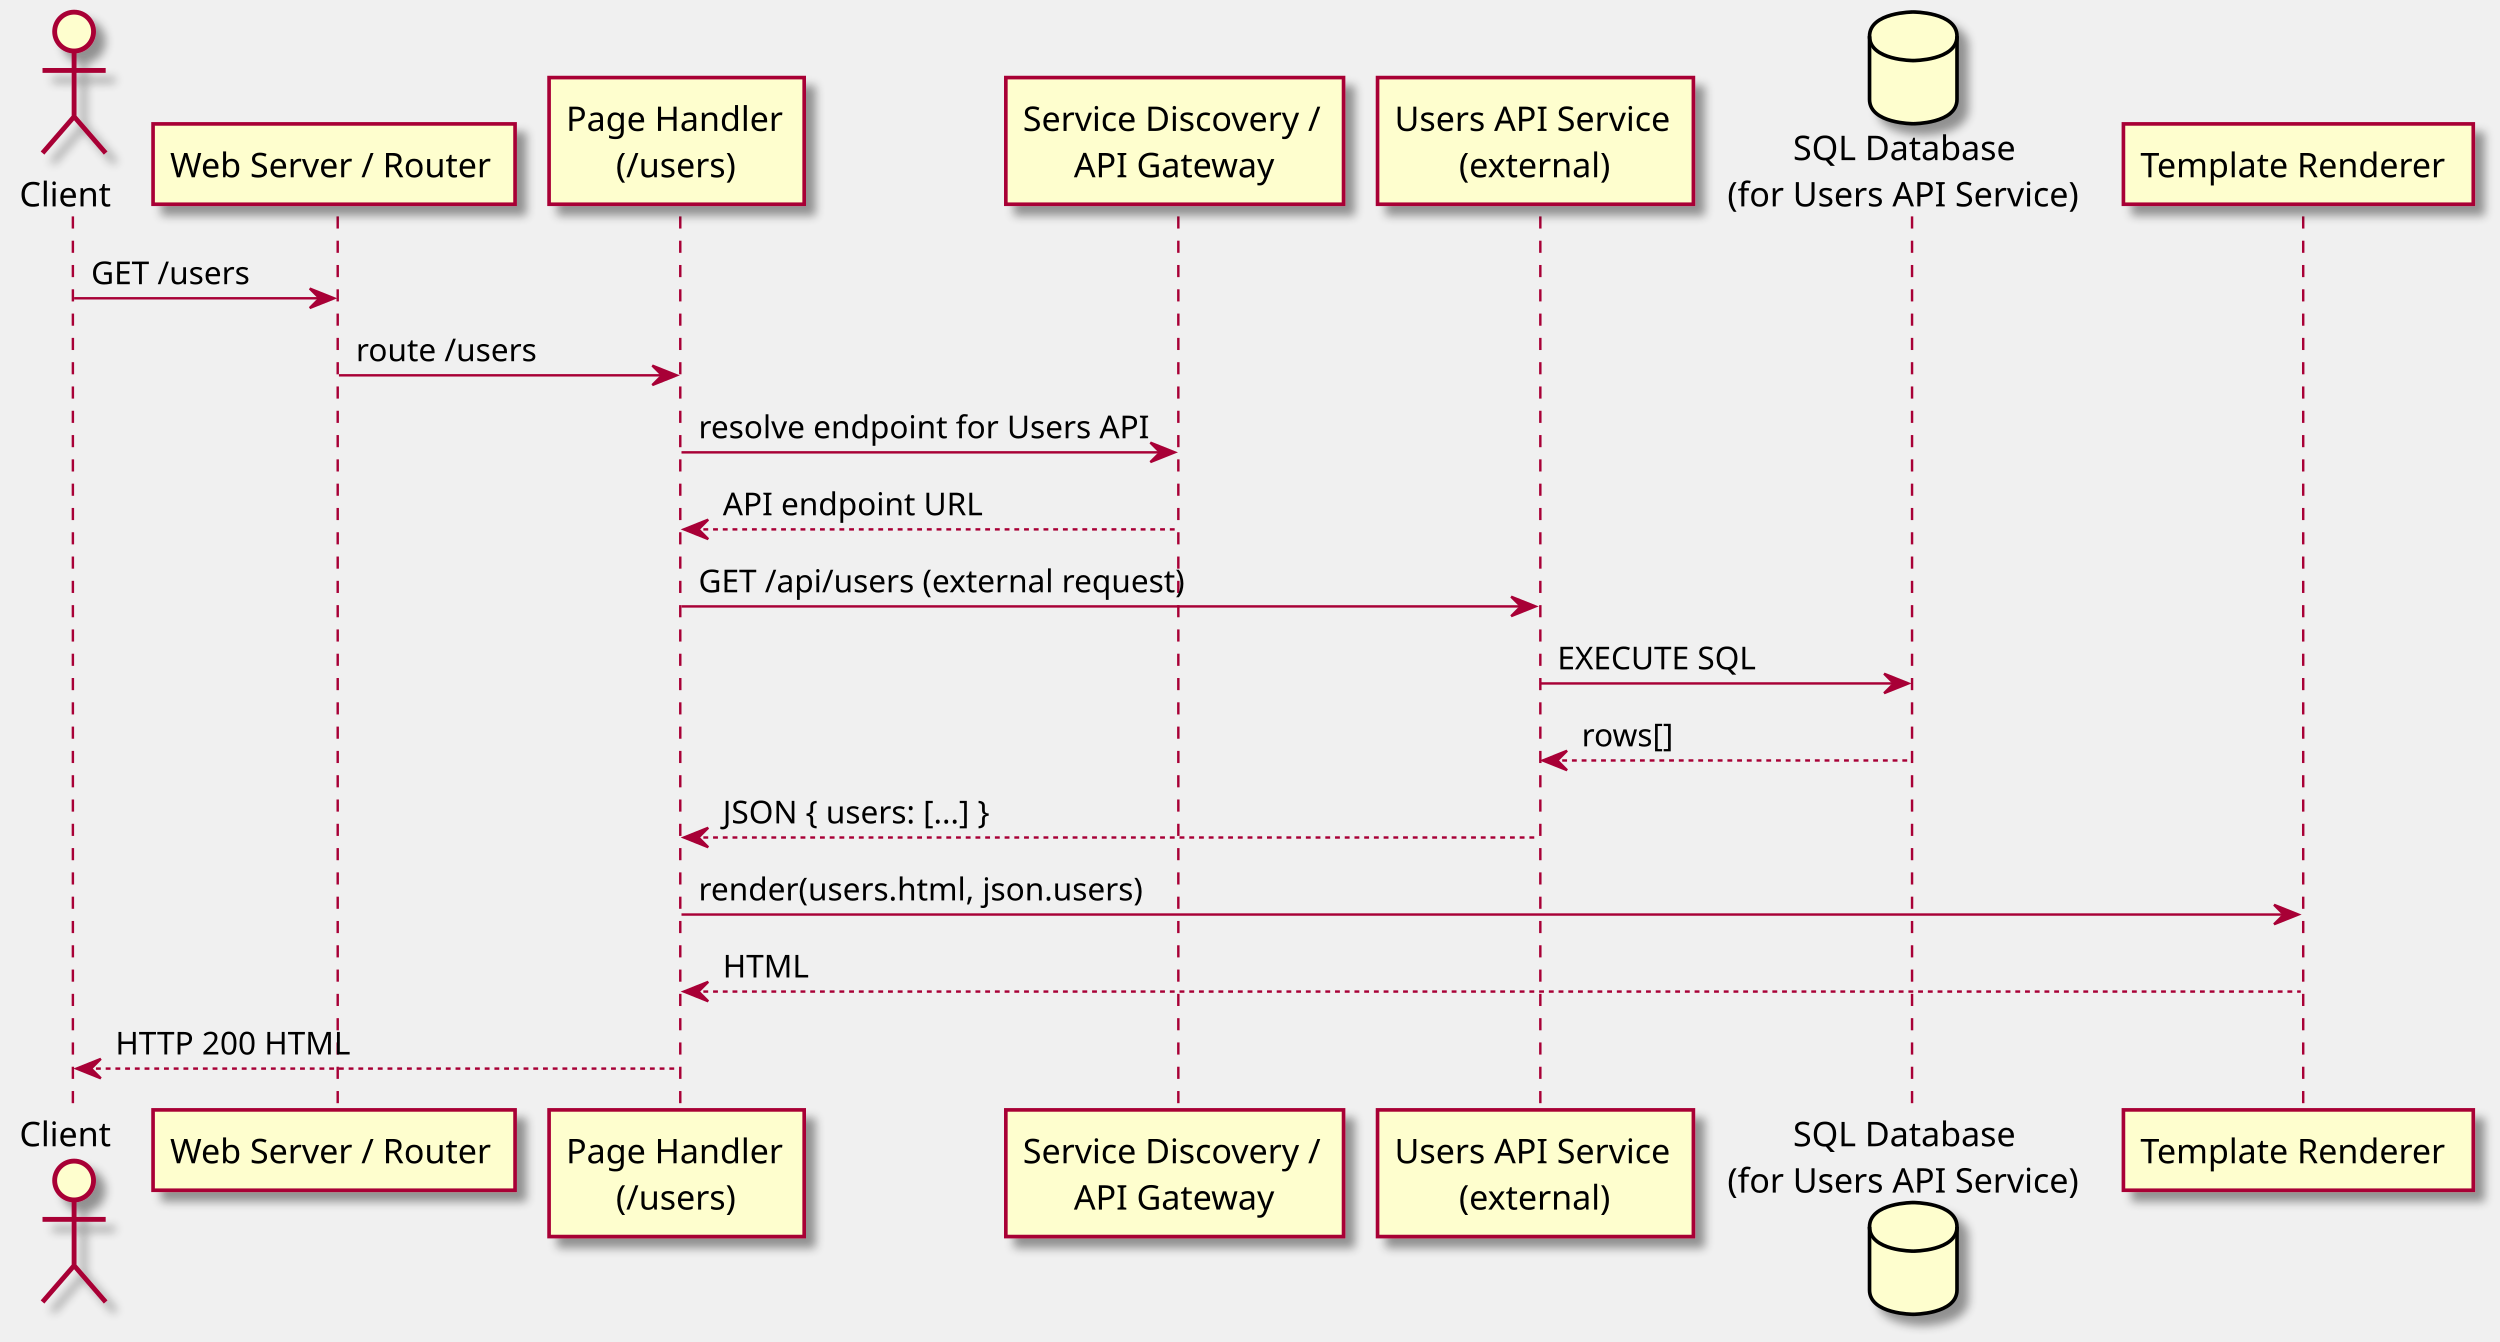
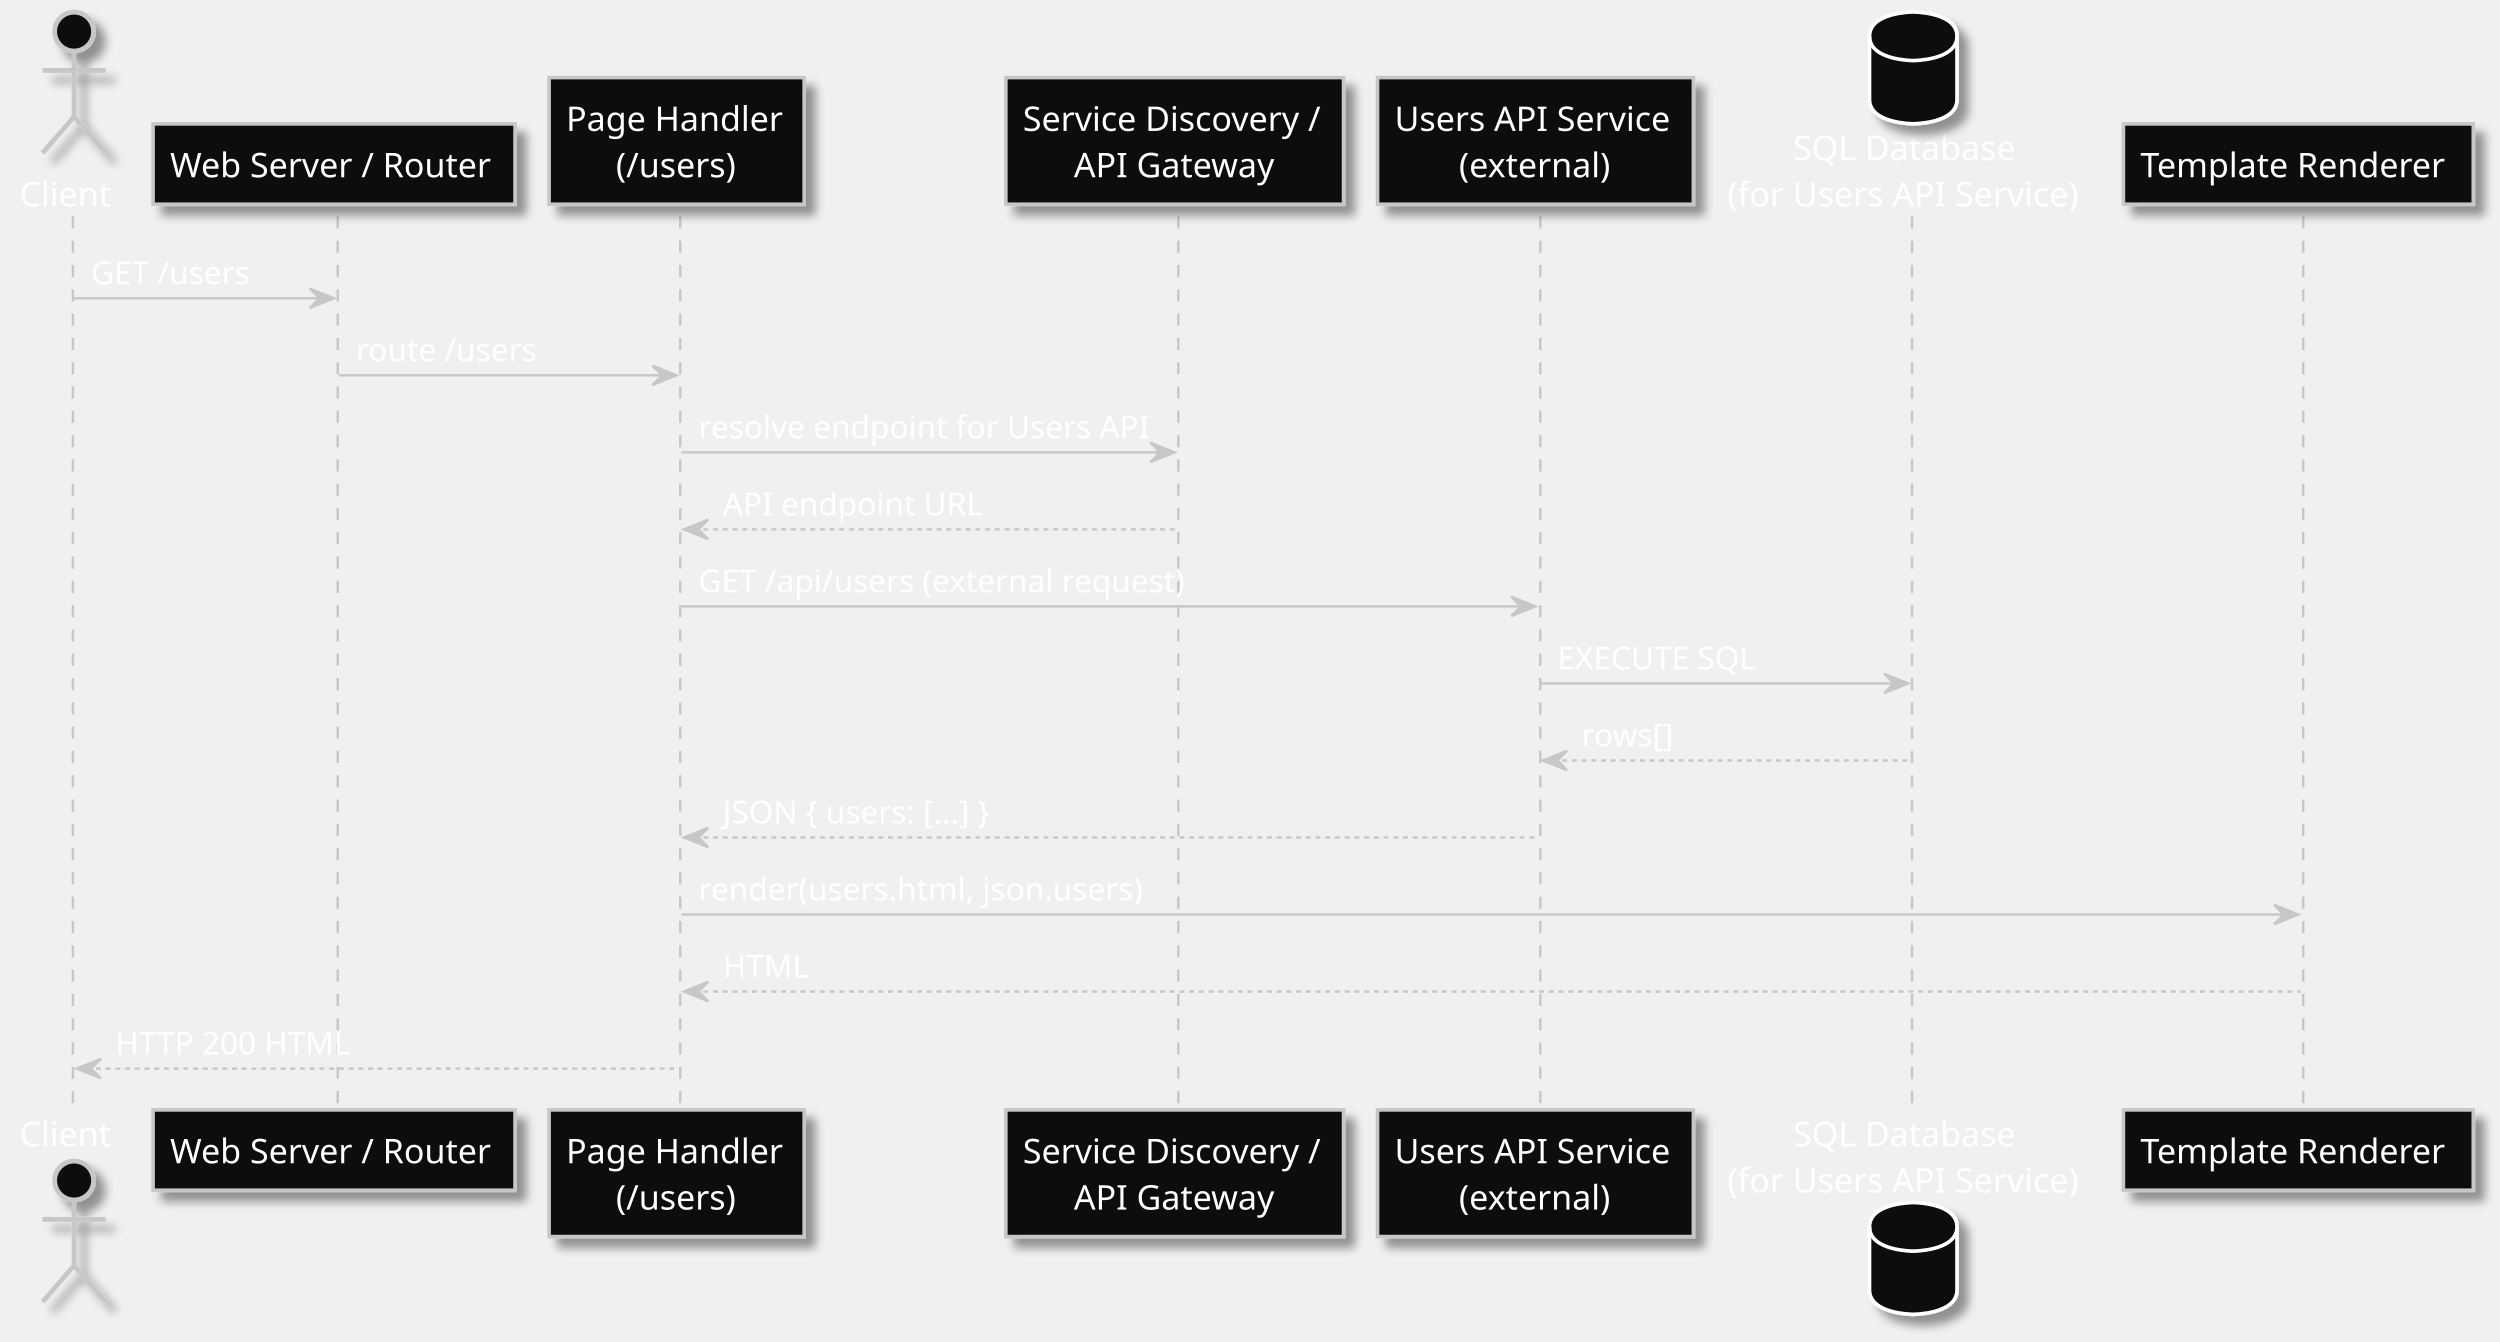
- <svg xmlns="http://www.w3.org/2000/svg" contentScriptType="application/ecmascript" contentStyleType="text/css" height="552px" preserveAspectRatio="none" style="width:1029px;height:552px;" version="1.1" viewBox="0 0 1029 552" width="1029px" zoomAndPan="magnify">
+ <svg xmlns="http://www.w3.org/2000/svg" contentScriptType="application/ecmascript" contentStyleType="text/css" height="552px" preserveAspectRatio="none" style="width:1029px;height:552px;background:#000000;" version="1.1" viewBox="0 0 1029 552" width="1029px" zoomAndPan="magnify">
  <defs>
-     <filter height="300%" id="f14ya2t7zxo4ul" width="300%" x="-1" y="-1">
+     <filter height="300%" id="fsyqk5ammj2ro" width="300%" x="-1" y="-1">
      <feGaussianBlur result="blurOut" stdDeviation="2.0" />
      <feColorMatrix in="blurOut" result="blurOut2" type="matrix" values="0 0 0 0 0 0 0 0 0 0 0 0 0 0 0 0 0 0 .4 0" />
      <feOffset dx="4.0" dy="4.0" in="blurOut2" result="blurOut3" />
      <feBlend in="SourceGraphic" in2="blurOut3" mode="normal" />
    </filter>
  </defs>
  <g>
-     <line style="stroke: #A80036; stroke-width: 1.0; stroke-dasharray: 5.0,5.0;" x1="30" x2="30" y1="89.068" y2="457.834" />
-     <line style="stroke: #A80036; stroke-width: 1.0; stroke-dasharray: 5.0,5.0;" x1="139" x2="139" y1="89.068" y2="457.834" />
-     <line style="stroke: #A80036; stroke-width: 1.0; stroke-dasharray: 5.0,5.0;" x1="280" x2="280" y1="89.068" y2="457.834" />
-     <line style="stroke: #A80036; stroke-width: 1.0; stroke-dasharray: 5.0,5.0;" x1="485" x2="485" y1="89.068" y2="457.834" />
-     <line style="stroke: #A80036; stroke-width: 1.0; stroke-dasharray: 5.0,5.0;" x1="634" x2="634" y1="89.068" y2="457.834" />
-     <line style="stroke: #A80036; stroke-width: 1.0; stroke-dasharray: 5.0,5.0;" x1="787" x2="787" y1="89.068" y2="457.834" />
-     <line style="stroke: #A80036; stroke-width: 1.0; stroke-dasharray: 5.0,5.0;" x1="948" x2="948" y1="89.068" y2="457.834" />
-     <text fill="#000000" font-family="sans-serif" font-size="14" lengthAdjust="spacingAndGlyphs" textLength="39" x="8" y="84.966">Client</text>
-     <ellipse cx="30.5" cy="13" fill="#FEFECE" filter="url(#f14ya2t7zxo4ul)" rx="8" ry="8" style="stroke: #A80036; stroke-width: 2.0;" />
-     <path d="M30.5,21 L30.5,48 M17.5,29 L43.5,29 M30.5,48 L17.5,63 M30.5,48 L43.5,63 " fill="none" filter="url(#f14ya2t7zxo4ul)" style="stroke: #A80036; stroke-width: 2.0;" />
-     <text fill="#000000" font-family="sans-serif" font-size="14" lengthAdjust="spacingAndGlyphs" textLength="39" x="8" y="471.8">Client</text>
-     <ellipse cx="30.5" cy="485.902" fill="#FEFECE" filter="url(#f14ya2t7zxo4ul)" rx="8" ry="8" style="stroke: #A80036; stroke-width: 2.0;" />
-     <path d="M30.5,493.902 L30.5,520.902 M17.5,501.902 L43.5,501.902 M30.5,520.902 L17.5,535.902 M30.5,520.902 L43.5,535.902 " fill="none" filter="url(#f14ya2t7zxo4ul)" style="stroke: #A80036; stroke-width: 2.0;" />
-     <rect fill="#FEFECE" filter="url(#f14ya2t7zxo4ul)" height="33.068" style="stroke: #A80036; stroke-width: 1.5;" width="149" x="63" y="51" />
-     <text fill="#000000" font-family="sans-serif" font-size="14" lengthAdjust="spacingAndGlyphs" textLength="135" x="70" y="72.966">Web Server / Router</text>
-     <rect fill="#FEFECE" filter="url(#f14ya2t7zxo4ul)" height="33.068" style="stroke: #A80036; stroke-width: 1.5;" width="149" x="63" y="456.834" />
-     <text fill="#000000" font-family="sans-serif" font-size="14" lengthAdjust="spacingAndGlyphs" textLength="135" x="70" y="478.8">Web Server / Router</text>
-     <rect fill="#FEFECE" filter="url(#f14ya2t7zxo4ul)" height="52.136" style="stroke: #A80036; stroke-width: 1.5;" width="105" x="226" y="31.932" />
-     <text fill="#000000" font-family="sans-serif" font-size="14" lengthAdjust="spacingAndGlyphs" textLength="91" x="233" y="53.898">Page Handler</text>
-     <text fill="#000000" font-family="sans-serif" font-size="14" lengthAdjust="spacingAndGlyphs" textLength="50" x="253.5" y="72.966">(/users)</text>
-     <rect fill="#FEFECE" filter="url(#f14ya2t7zxo4ul)" height="52.136" style="stroke: #A80036; stroke-width: 1.5;" width="105" x="226" y="456.834" />
-     <text fill="#000000" font-family="sans-serif" font-size="14" lengthAdjust="spacingAndGlyphs" textLength="91" x="233" y="478.8">Page Handler</text>
-     <text fill="#000000" font-family="sans-serif" font-size="14" lengthAdjust="spacingAndGlyphs" textLength="50" x="253.5" y="497.868">(/users)</text>
-     <rect fill="#FEFECE" filter="url(#f14ya2t7zxo4ul)" height="52.136" style="stroke: #A80036; stroke-width: 1.5;" width="139" x="414" y="31.932" />
-     <text fill="#000000" font-family="sans-serif" font-size="14" lengthAdjust="spacingAndGlyphs" textLength="125" x="421" y="53.898">Service Discovery /</text>
-     <text fill="#000000" font-family="sans-serif" font-size="14" lengthAdjust="spacingAndGlyphs" textLength="83" x="442" y="72.966">API Gateway</text>
-     <rect fill="#FEFECE" filter="url(#f14ya2t7zxo4ul)" height="52.136" style="stroke: #A80036; stroke-width: 1.5;" width="139" x="414" y="456.834" />
-     <text fill="#000000" font-family="sans-serif" font-size="14" lengthAdjust="spacingAndGlyphs" textLength="125" x="421" y="478.8">Service Discovery /</text>
-     <text fill="#000000" font-family="sans-serif" font-size="14" lengthAdjust="spacingAndGlyphs" textLength="83" x="442" y="497.868">API Gateway</text>
-     <rect fill="#FEFECE" filter="url(#f14ya2t7zxo4ul)" height="52.136" style="stroke: #A80036; stroke-width: 1.5;" width="130" x="567" y="31.932" />
-     <text fill="#000000" font-family="sans-serif" font-size="14" lengthAdjust="spacingAndGlyphs" textLength="116" x="574" y="53.898">Users API Service</text>
-     <text fill="#000000" font-family="sans-serif" font-size="14" lengthAdjust="spacingAndGlyphs" textLength="63" x="600.5" y="72.966">(external)</text>
-     <rect fill="#FEFECE" filter="url(#f14ya2t7zxo4ul)" height="52.136" style="stroke: #A80036; stroke-width: 1.5;" width="130" x="567" y="456.834" />
-     <text fill="#000000" font-family="sans-serif" font-size="14" lengthAdjust="spacingAndGlyphs" textLength="116" x="574" y="478.8">Users API Service</text>
-     <text fill="#000000" font-family="sans-serif" font-size="14" lengthAdjust="spacingAndGlyphs" textLength="63" x="600.5" y="497.868">(external)</text>
-     <text fill="#000000" font-family="sans-serif" font-size="14" lengthAdjust="spacingAndGlyphs" textLength="93" x="738" y="65.898">SQL Database</text>
-     <text fill="#000000" font-family="sans-serif" font-size="14" lengthAdjust="spacingAndGlyphs" textLength="147" x="711" y="84.966">(for Users API Service)</text>
-     <path d="M769.5,14.932 C769.5,4.932 787.5,4.932 787.5,4.932 C787.5,4.932 805.5,4.932 805.5,14.932 L805.5,40.932 C805.5,50.932 787.5,50.932 787.5,50.932 C787.5,50.932 769.5,50.932 769.5,40.932 L769.5,14.932 " fill="#FEFECE" filter="url(#f14ya2t7zxo4ul)" style="stroke: #000000; stroke-width: 1.5;" />
-     <path d="M769.5,14.932 C769.5,24.932 787.5,24.932 787.5,24.932 C787.5,24.932 805.5,24.932 805.5,14.932 " fill="none" style="stroke: #000000; stroke-width: 1.5;" />
-     <text fill="#000000" font-family="sans-serif" font-size="14" lengthAdjust="spacingAndGlyphs" textLength="93" x="738" y="471.8">SQL Database</text>
-     <text fill="#000000" font-family="sans-serif" font-size="14" lengthAdjust="spacingAndGlyphs" textLength="147" x="711" y="490.868">(for Users API Service)</text>
-     <path d="M769.5,504.97 C769.5,494.97 787.5,494.97 787.5,494.97 C787.5,494.97 805.5,494.97 805.5,504.97 L805.5,530.97 C805.5,540.97 787.5,540.97 787.5,540.97 C787.5,540.97 769.5,540.97 769.5,530.97 L769.5,504.97 " fill="#FEFECE" filter="url(#f14ya2t7zxo4ul)" style="stroke: #000000; stroke-width: 1.5;" />
-     <path d="M769.5,504.97 C769.5,514.97 787.5,514.97 787.5,514.97 C787.5,514.97 805.5,514.97 805.5,504.97 " fill="none" style="stroke: #000000; stroke-width: 1.5;" />
-     <rect fill="#FEFECE" filter="url(#f14ya2t7zxo4ul)" height="33.068" style="stroke: #A80036; stroke-width: 1.5;" width="144" x="874" y="51" />
-     <text fill="#000000" font-family="sans-serif" font-size="14" lengthAdjust="spacingAndGlyphs" textLength="130" x="881" y="72.966">Template Renderer</text>
-     <rect fill="#FEFECE" filter="url(#f14ya2t7zxo4ul)" height="33.068" style="stroke: #A80036; stroke-width: 1.5;" width="144" x="874" y="456.834" />
-     <text fill="#000000" font-family="sans-serif" font-size="14" lengthAdjust="spacingAndGlyphs" textLength="130" x="881" y="478.8">Template Renderer</text>
-     <polygon fill="#A80036" points="127.5,118.774,137.5,122.774,127.5,126.774,131.5,122.774" style="stroke: #A80036; stroke-width: 1.0;" />
-     <line style="stroke: #A80036; stroke-width: 1.0;" x1="30.5" x2="133.5" y1="122.774" y2="122.774" />
-     <text fill="#000000" font-family="sans-serif" font-size="13" lengthAdjust="spacingAndGlyphs" textLength="63" x="37.5" y="116.965">GET /users</text>
-     <polygon fill="#A80036" points="268.5,150.48,278.5,154.48,268.5,158.48,272.5,154.48" style="stroke: #A80036; stroke-width: 1.0;" />
-     <line style="stroke: #A80036; stroke-width: 1.0;" x1="139.5" x2="274.5" y1="154.48" y2="154.48" />
-     <text fill="#000000" font-family="sans-serif" font-size="13" lengthAdjust="spacingAndGlyphs" textLength="73" x="146.5" y="148.671">route /users</text>
-     <polygon fill="#A80036" points="473.5,182.186,483.5,186.186,473.5,190.186,477.5,186.186" style="stroke: #A80036; stroke-width: 1.0;" />
-     <line style="stroke: #A80036; stroke-width: 1.0;" x1="280.5" x2="479.5" y1="186.186" y2="186.186" />
-     <text fill="#000000" font-family="sans-serif" font-size="13" lengthAdjust="spacingAndGlyphs" textLength="181" x="287.5" y="180.377">resolve endpoint for Users API</text>
-     <polygon fill="#A80036" points="291.5,213.892,281.5,217.892,291.5,221.892,287.5,217.892" style="stroke: #A80036; stroke-width: 1.0;" />
-     <line style="stroke: #A80036; stroke-width: 1.0; stroke-dasharray: 2.0,2.0;" x1="285.5" x2="484.5" y1="217.892" y2="217.892" />
-     <text fill="#000000" font-family="sans-serif" font-size="13" lengthAdjust="spacingAndGlyphs" textLength="106" x="297.5" y="212.083">API endpoint URL</text>
-     <polygon fill="#A80036" points="622,245.598,632,249.598,622,253.598,626,249.598" style="stroke: #A80036; stroke-width: 1.0;" />
-     <line style="stroke: #A80036; stroke-width: 1.0;" x1="280.5" x2="628" y1="249.598" y2="249.598" />
-     <text fill="#000000" font-family="sans-serif" font-size="13" lengthAdjust="spacingAndGlyphs" textLength="195" x="287.5" y="243.789">GET /api/users (external request)</text>
-     <polygon fill="#A80036" points="775.5,277.304,785.5,281.304,775.5,285.304,779.5,281.304" style="stroke: #A80036; stroke-width: 1.0;" />
-     <line style="stroke: #A80036; stroke-width: 1.0;" x1="634" x2="781.5" y1="281.304" y2="281.304" />
-     <text fill="#000000" font-family="sans-serif" font-size="13" lengthAdjust="spacingAndGlyphs" textLength="81" x="641" y="275.495">EXECUTE SQL</text>
-     <polygon fill="#A80036" points="645,309.01,635,313.01,645,317.01,641,313.01" style="stroke: #A80036; stroke-width: 1.0;" />
-     <line style="stroke: #A80036; stroke-width: 1.0; stroke-dasharray: 2.0,2.0;" x1="639" x2="786.5" y1="313.01" y2="313.01" />
-     <text fill="#000000" font-family="sans-serif" font-size="13" lengthAdjust="spacingAndGlyphs" textLength="37" x="651" y="307.201">rows[]</text>
-     <polygon fill="#A80036" points="291.5,340.716,281.5,344.716,291.5,348.716,287.5,344.716" style="stroke: #A80036; stroke-width: 1.0;" />
-     <line style="stroke: #A80036; stroke-width: 1.0; stroke-dasharray: 2.0,2.0;" x1="285.5" x2="633" y1="344.716" y2="344.716" />
-     <text fill="#000000" font-family="sans-serif" font-size="13" lengthAdjust="spacingAndGlyphs" textLength="105" x="297.5" y="338.907">JSON { users: [...] }</text>
-     <polygon fill="#A80036" points="936,372.422,946,376.422,936,380.422,940,376.422" style="stroke: #A80036; stroke-width: 1.0;" />
-     <line style="stroke: #A80036; stroke-width: 1.0;" x1="280.5" x2="942" y1="376.422" y2="376.422" />
-     <text fill="#000000" font-family="sans-serif" font-size="13" lengthAdjust="spacingAndGlyphs" textLength="177" x="287.5" y="370.613">render(users.html, json.users)</text>
-     <polygon fill="#A80036" points="291.5,404.128,281.5,408.128,291.5,412.128,287.5,408.128" style="stroke: #A80036; stroke-width: 1.0;" />
-     <line style="stroke: #A80036; stroke-width: 1.0; stroke-dasharray: 2.0,2.0;" x1="285.5" x2="947" y1="408.128" y2="408.128" />
-     <text fill="#000000" font-family="sans-serif" font-size="13" lengthAdjust="spacingAndGlyphs" textLength="36" x="297.5" y="402.319">HTML</text>
-     <polygon fill="#A80036" points="41.5,435.834,31.5,439.834,41.5,443.834,37.5,439.834" style="stroke: #A80036; stroke-width: 1.0;" />
-     <line style="stroke: #A80036; stroke-width: 1.0; stroke-dasharray: 2.0,2.0;" x1="35.5" x2="279.5" y1="439.834" y2="439.834" />
-     <text fill="#000000" font-family="sans-serif" font-size="13" lengthAdjust="spacingAndGlyphs" textLength="95" x="47.5" y="434.025">HTTP 200 HTML</text>
+     <line style="stroke: #C7C7C7; stroke-width: 1.0; stroke-dasharray: 5.0,5.0;" x1="30" x2="30" y1="89.068" y2="457.834" />
+     <line style="stroke: #C7C7C7; stroke-width: 1.0; stroke-dasharray: 5.0,5.0;" x1="139" x2="139" y1="89.068" y2="457.834" />
+     <line style="stroke: #C7C7C7; stroke-width: 1.0; stroke-dasharray: 5.0,5.0;" x1="280" x2="280" y1="89.068" y2="457.834" />
+     <line style="stroke: #C7C7C7; stroke-width: 1.0; stroke-dasharray: 5.0,5.0;" x1="485" x2="485" y1="89.068" y2="457.834" />
+     <line style="stroke: #C7C7C7; stroke-width: 1.0; stroke-dasharray: 5.0,5.0;" x1="634" x2="634" y1="89.068" y2="457.834" />
+     <line style="stroke: #C7C7C7; stroke-width: 1.0; stroke-dasharray: 5.0,5.0;" x1="787" x2="787" y1="89.068" y2="457.834" />
+     <line style="stroke: #C7C7C7; stroke-width: 1.0; stroke-dasharray: 5.0,5.0;" x1="948" x2="948" y1="89.068" y2="457.834" />
+     <text fill="#FFFFFF" font-family="sans-serif" font-size="14" lengthAdjust="spacingAndGlyphs" textLength="39" x="8" y="84.966">Client</text>
+     <ellipse cx="30.5" cy="13" fill="#070707" filter="url(#fsyqk5ammj2ro)" rx="8" ry="8" style="stroke: #C7C7C7; stroke-width: 2.0;" />
+     <path d="M30.5,21 L30.5,48 M17.5,29 L43.5,29 M30.5,48 L17.5,63 M30.5,48 L43.5,63 " fill="none" filter="url(#fsyqk5ammj2ro)" style="stroke: #C7C7C7; stroke-width: 2.0;" />
+     <text fill="#FFFFFF" font-family="sans-serif" font-size="14" lengthAdjust="spacingAndGlyphs" textLength="39" x="8" y="471.8">Client</text>
+     <ellipse cx="30.5" cy="485.902" fill="#070707" filter="url(#fsyqk5ammj2ro)" rx="8" ry="8" style="stroke: #C7C7C7; stroke-width: 2.0;" />
+     <path d="M30.5,493.902 L30.5,520.902 M17.5,501.902 L43.5,501.902 M30.5,520.902 L17.5,535.902 M30.5,520.902 L43.5,535.902 " fill="none" filter="url(#fsyqk5ammj2ro)" style="stroke: #C7C7C7; stroke-width: 2.0;" />
+     <rect fill="#070707" filter="url(#fsyqk5ammj2ro)" height="33.068" style="stroke: #C7C7C7; stroke-width: 1.5;" width="149" x="63" y="51" />
+     <text fill="#FFFFFF" font-family="sans-serif" font-size="14" lengthAdjust="spacingAndGlyphs" textLength="135" x="70" y="72.966">Web Server / Router</text>
+     <rect fill="#070707" filter="url(#fsyqk5ammj2ro)" height="33.068" style="stroke: #C7C7C7; stroke-width: 1.5;" width="149" x="63" y="456.834" />
+     <text fill="#FFFFFF" font-family="sans-serif" font-size="14" lengthAdjust="spacingAndGlyphs" textLength="135" x="70" y="478.8">Web Server / Router</text>
+     <rect fill="#070707" filter="url(#fsyqk5ammj2ro)" height="52.136" style="stroke: #C7C7C7; stroke-width: 1.5;" width="105" x="226" y="31.932" />
+     <text fill="#FFFFFF" font-family="sans-serif" font-size="14" lengthAdjust="spacingAndGlyphs" textLength="91" x="233" y="53.898">Page Handler</text>
+     <text fill="#FFFFFF" font-family="sans-serif" font-size="14" lengthAdjust="spacingAndGlyphs" textLength="50" x="253.5" y="72.966">(/users)</text>
+     <rect fill="#070707" filter="url(#fsyqk5ammj2ro)" height="52.136" style="stroke: #C7C7C7; stroke-width: 1.5;" width="105" x="226" y="456.834" />
+     <text fill="#FFFFFF" font-family="sans-serif" font-size="14" lengthAdjust="spacingAndGlyphs" textLength="91" x="233" y="478.8">Page Handler</text>
+     <text fill="#FFFFFF" font-family="sans-serif" font-size="14" lengthAdjust="spacingAndGlyphs" textLength="50" x="253.5" y="497.868">(/users)</text>
+     <rect fill="#070707" filter="url(#fsyqk5ammj2ro)" height="52.136" style="stroke: #C7C7C7; stroke-width: 1.5;" width="139" x="414" y="31.932" />
+     <text fill="#FFFFFF" font-family="sans-serif" font-size="14" lengthAdjust="spacingAndGlyphs" textLength="125" x="421" y="53.898">Service Discovery /</text>
+     <text fill="#FFFFFF" font-family="sans-serif" font-size="14" lengthAdjust="spacingAndGlyphs" textLength="83" x="442" y="72.966">API Gateway</text>
+     <rect fill="#070707" filter="url(#fsyqk5ammj2ro)" height="52.136" style="stroke: #C7C7C7; stroke-width: 1.5;" width="139" x="414" y="456.834" />
+     <text fill="#FFFFFF" font-family="sans-serif" font-size="14" lengthAdjust="spacingAndGlyphs" textLength="125" x="421" y="478.8">Service Discovery /</text>
+     <text fill="#FFFFFF" font-family="sans-serif" font-size="14" lengthAdjust="spacingAndGlyphs" textLength="83" x="442" y="497.868">API Gateway</text>
+     <rect fill="#070707" filter="url(#fsyqk5ammj2ro)" height="52.136" style="stroke: #C7C7C7; stroke-width: 1.5;" width="130" x="567" y="31.932" />
+     <text fill="#FFFFFF" font-family="sans-serif" font-size="14" lengthAdjust="spacingAndGlyphs" textLength="116" x="574" y="53.898">Users API Service</text>
+     <text fill="#FFFFFF" font-family="sans-serif" font-size="14" lengthAdjust="spacingAndGlyphs" textLength="63" x="600.5" y="72.966">(external)</text>
+     <rect fill="#070707" filter="url(#fsyqk5ammj2ro)" height="52.136" style="stroke: #C7C7C7; stroke-width: 1.5;" width="130" x="567" y="456.834" />
+     <text fill="#FFFFFF" font-family="sans-serif" font-size="14" lengthAdjust="spacingAndGlyphs" textLength="116" x="574" y="478.8">Users API Service</text>
+     <text fill="#FFFFFF" font-family="sans-serif" font-size="14" lengthAdjust="spacingAndGlyphs" textLength="63" x="600.5" y="497.868">(external)</text>
+     <text fill="#FFFFFF" font-family="sans-serif" font-size="14" lengthAdjust="spacingAndGlyphs" textLength="93" x="738" y="65.898">SQL Database</text>
+     <text fill="#FFFFFF" font-family="sans-serif" font-size="14" lengthAdjust="spacingAndGlyphs" textLength="147" x="711" y="84.966">(for Users API Service)</text>
+     <path d="M769.5,14.932 C769.5,4.932 787.5,4.932 787.5,4.932 C787.5,4.932 805.5,4.932 805.5,14.932 L805.5,40.932 C805.5,50.932 787.5,50.932 787.5,50.932 C787.5,50.932 769.5,50.932 769.5,40.932 L769.5,14.932 " fill="#070707" filter="url(#fsyqk5ammj2ro)" style="stroke: #FFFFFF; stroke-width: 1.5;" />
+     <path d="M769.5,14.932 C769.5,24.932 787.5,24.932 787.5,24.932 C787.5,24.932 805.5,24.932 805.5,14.932 " fill="none" style="stroke: #FFFFFF; stroke-width: 1.5;" />
+     <text fill="#FFFFFF" font-family="sans-serif" font-size="14" lengthAdjust="spacingAndGlyphs" textLength="93" x="738" y="471.8">SQL Database</text>
+     <text fill="#FFFFFF" font-family="sans-serif" font-size="14" lengthAdjust="spacingAndGlyphs" textLength="147" x="711" y="490.868">(for Users API Service)</text>
+     <path d="M769.5,504.97 C769.5,494.97 787.5,494.97 787.5,494.97 C787.5,494.97 805.5,494.97 805.5,504.97 L805.5,530.97 C805.5,540.97 787.5,540.97 787.5,540.97 C787.5,540.97 769.5,540.97 769.5,530.97 L769.5,504.97 " fill="#070707" filter="url(#fsyqk5ammj2ro)" style="stroke: #FFFFFF; stroke-width: 1.5;" />
+     <path d="M769.5,504.97 C769.5,514.97 787.5,514.97 787.5,514.97 C787.5,514.97 805.5,514.97 805.5,504.97 " fill="none" style="stroke: #FFFFFF; stroke-width: 1.5;" />
+     <rect fill="#070707" filter="url(#fsyqk5ammj2ro)" height="33.068" style="stroke: #C7C7C7; stroke-width: 1.5;" width="144" x="874" y="51" />
+     <text fill="#FFFFFF" font-family="sans-serif" font-size="14" lengthAdjust="spacingAndGlyphs" textLength="130" x="881" y="72.966">Template Renderer</text>
+     <rect fill="#070707" filter="url(#fsyqk5ammj2ro)" height="33.068" style="stroke: #C7C7C7; stroke-width: 1.5;" width="144" x="874" y="456.834" />
+     <text fill="#FFFFFF" font-family="sans-serif" font-size="14" lengthAdjust="spacingAndGlyphs" textLength="130" x="881" y="478.8">Template Renderer</text>
+     <polygon fill="#C7C7C7" points="127.5,118.774,137.5,122.774,127.5,126.774,131.5,122.774" style="stroke: #C7C7C7; stroke-width: 1.0;" />
+     <line style="stroke: #C7C7C7; stroke-width: 1.0;" x1="30.5" x2="133.5" y1="122.774" y2="122.774" />
+     <text fill="#FFFFFF" font-family="sans-serif" font-size="13" lengthAdjust="spacingAndGlyphs" textLength="63" x="37.5" y="116.965">GET /users</text>
+     <polygon fill="#C7C7C7" points="268.5,150.48,278.5,154.48,268.5,158.48,272.5,154.48" style="stroke: #C7C7C7; stroke-width: 1.0;" />
+     <line style="stroke: #C7C7C7; stroke-width: 1.0;" x1="139.5" x2="274.5" y1="154.48" y2="154.48" />
+     <text fill="#FFFFFF" font-family="sans-serif" font-size="13" lengthAdjust="spacingAndGlyphs" textLength="73" x="146.5" y="148.671">route /users</text>
+     <polygon fill="#C7C7C7" points="473.5,182.186,483.5,186.186,473.5,190.186,477.5,186.186" style="stroke: #C7C7C7; stroke-width: 1.0;" />
+     <line style="stroke: #C7C7C7; stroke-width: 1.0;" x1="280.5" x2="479.5" y1="186.186" y2="186.186" />
+     <text fill="#FFFFFF" font-family="sans-serif" font-size="13" lengthAdjust="spacingAndGlyphs" textLength="181" x="287.5" y="180.377">resolve endpoint for Users API</text>
+     <polygon fill="#C7C7C7" points="291.5,213.892,281.5,217.892,291.5,221.892,287.5,217.892" style="stroke: #C7C7C7; stroke-width: 1.0;" />
+     <line style="stroke: #C7C7C7; stroke-width: 1.0; stroke-dasharray: 2.0,2.0;" x1="285.5" x2="484.5" y1="217.892" y2="217.892" />
+     <text fill="#FFFFFF" font-family="sans-serif" font-size="13" lengthAdjust="spacingAndGlyphs" textLength="106" x="297.5" y="212.083">API endpoint URL</text>
+     <polygon fill="#C7C7C7" points="622,245.598,632,249.598,622,253.598,626,249.598" style="stroke: #C7C7C7; stroke-width: 1.0;" />
+     <line style="stroke: #C7C7C7; stroke-width: 1.0;" x1="280.5" x2="628" y1="249.598" y2="249.598" />
+     <text fill="#FFFFFF" font-family="sans-serif" font-size="13" lengthAdjust="spacingAndGlyphs" textLength="195" x="287.5" y="243.789">GET /api/users (external request)</text>
+     <polygon fill="#C7C7C7" points="775.5,277.304,785.5,281.304,775.5,285.304,779.5,281.304" style="stroke: #C7C7C7; stroke-width: 1.0;" />
+     <line style="stroke: #C7C7C7; stroke-width: 1.0;" x1="634" x2="781.5" y1="281.304" y2="281.304" />
+     <text fill="#FFFFFF" font-family="sans-serif" font-size="13" lengthAdjust="spacingAndGlyphs" textLength="81" x="641" y="275.495">EXECUTE SQL</text>
+     <polygon fill="#C7C7C7" points="645,309.01,635,313.01,645,317.01,641,313.01" style="stroke: #C7C7C7; stroke-width: 1.0;" />
+     <line style="stroke: #C7C7C7; stroke-width: 1.0; stroke-dasharray: 2.0,2.0;" x1="639" x2="786.5" y1="313.01" y2="313.01" />
+     <text fill="#FFFFFF" font-family="sans-serif" font-size="13" lengthAdjust="spacingAndGlyphs" textLength="37" x="651" y="307.201">rows[]</text>
+     <polygon fill="#C7C7C7" points="291.5,340.716,281.5,344.716,291.5,348.716,287.5,344.716" style="stroke: #C7C7C7; stroke-width: 1.0;" />
+     <line style="stroke: #C7C7C7; stroke-width: 1.0; stroke-dasharray: 2.0,2.0;" x1="285.5" x2="633" y1="344.716" y2="344.716" />
+     <text fill="#FFFFFF" font-family="sans-serif" font-size="13" lengthAdjust="spacingAndGlyphs" textLength="105" x="297.5" y="338.907">JSON { users: [...] }</text>
+     <polygon fill="#C7C7C7" points="936,372.422,946,376.422,936,380.422,940,376.422" style="stroke: #C7C7C7; stroke-width: 1.0;" />
+     <line style="stroke: #C7C7C7; stroke-width: 1.0;" x1="280.5" x2="942" y1="376.422" y2="376.422" />
+     <text fill="#FFFFFF" font-family="sans-serif" font-size="13" lengthAdjust="spacingAndGlyphs" textLength="177" x="287.5" y="370.613">render(users.html, json.users)</text>
+     <polygon fill="#C7C7C7" points="291.5,404.128,281.5,408.128,291.5,412.128,287.5,408.128" style="stroke: #C7C7C7; stroke-width: 1.0;" />
+     <line style="stroke: #C7C7C7; stroke-width: 1.0; stroke-dasharray: 2.0,2.0;" x1="285.5" x2="947" y1="408.128" y2="408.128" />
+     <text fill="#FFFFFF" font-family="sans-serif" font-size="13" lengthAdjust="spacingAndGlyphs" textLength="36" x="297.5" y="402.319">HTML</text>
+     <polygon fill="#C7C7C7" points="41.5,435.834,31.5,439.834,41.5,443.834,37.5,439.834" style="stroke: #C7C7C7; stroke-width: 1.0;" />
+     <line style="stroke: #C7C7C7; stroke-width: 1.0; stroke-dasharray: 2.0,2.0;" x1="35.5" x2="279.5" y1="439.834" y2="439.834" />
+     <text fill="#FFFFFF" font-family="sans-serif" font-size="13" lengthAdjust="spacingAndGlyphs" textLength="95" x="47.5" y="434.025">HTTP 200 HTML</text>
  </g>
</svg>
